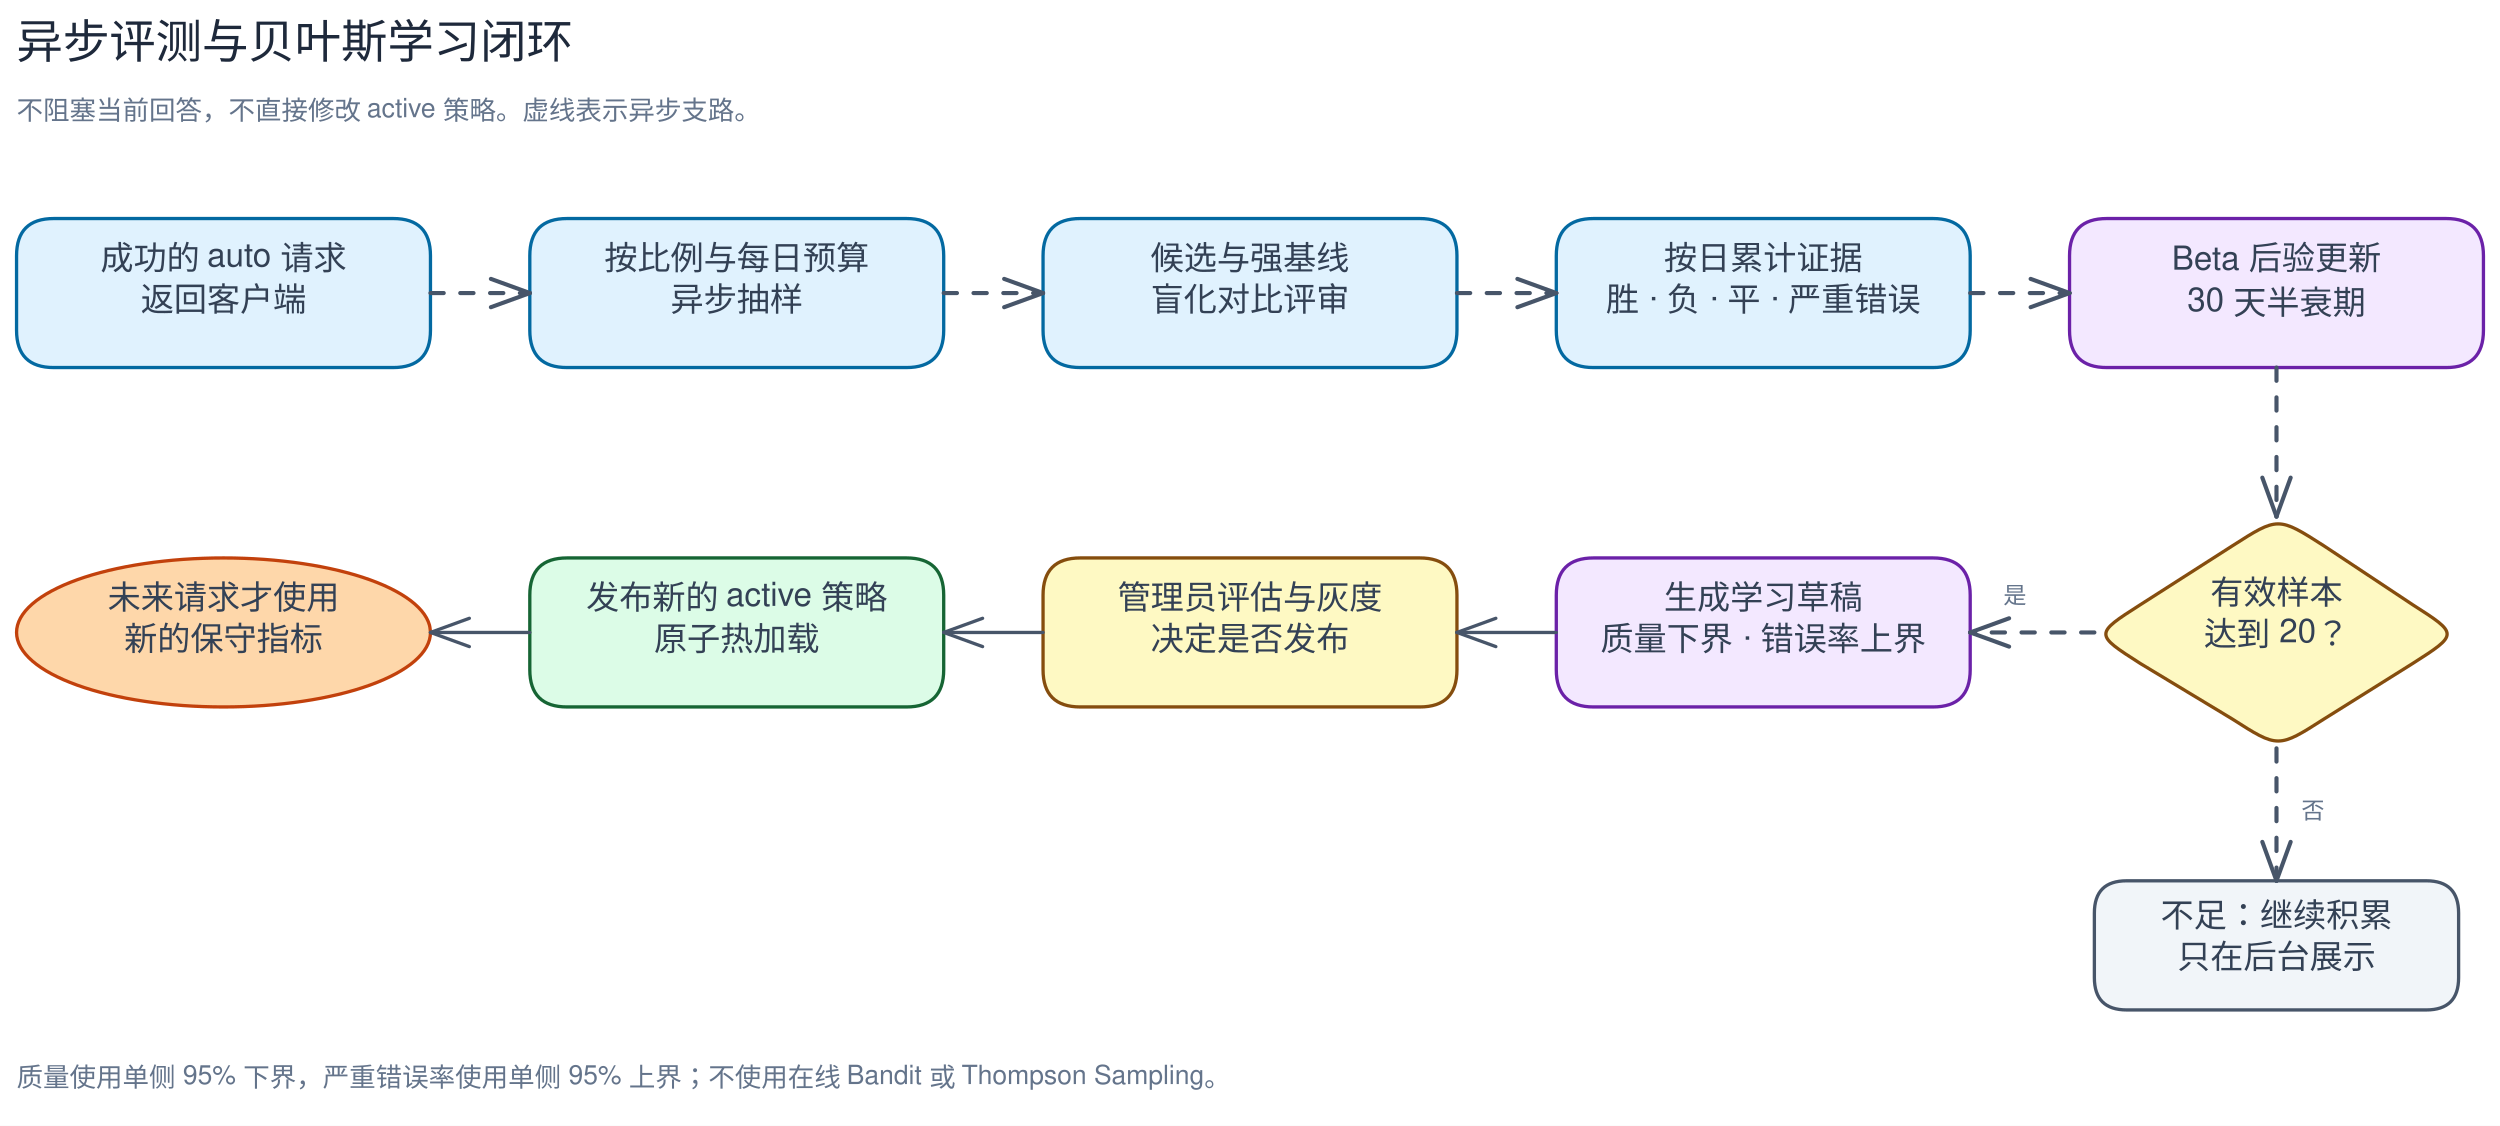
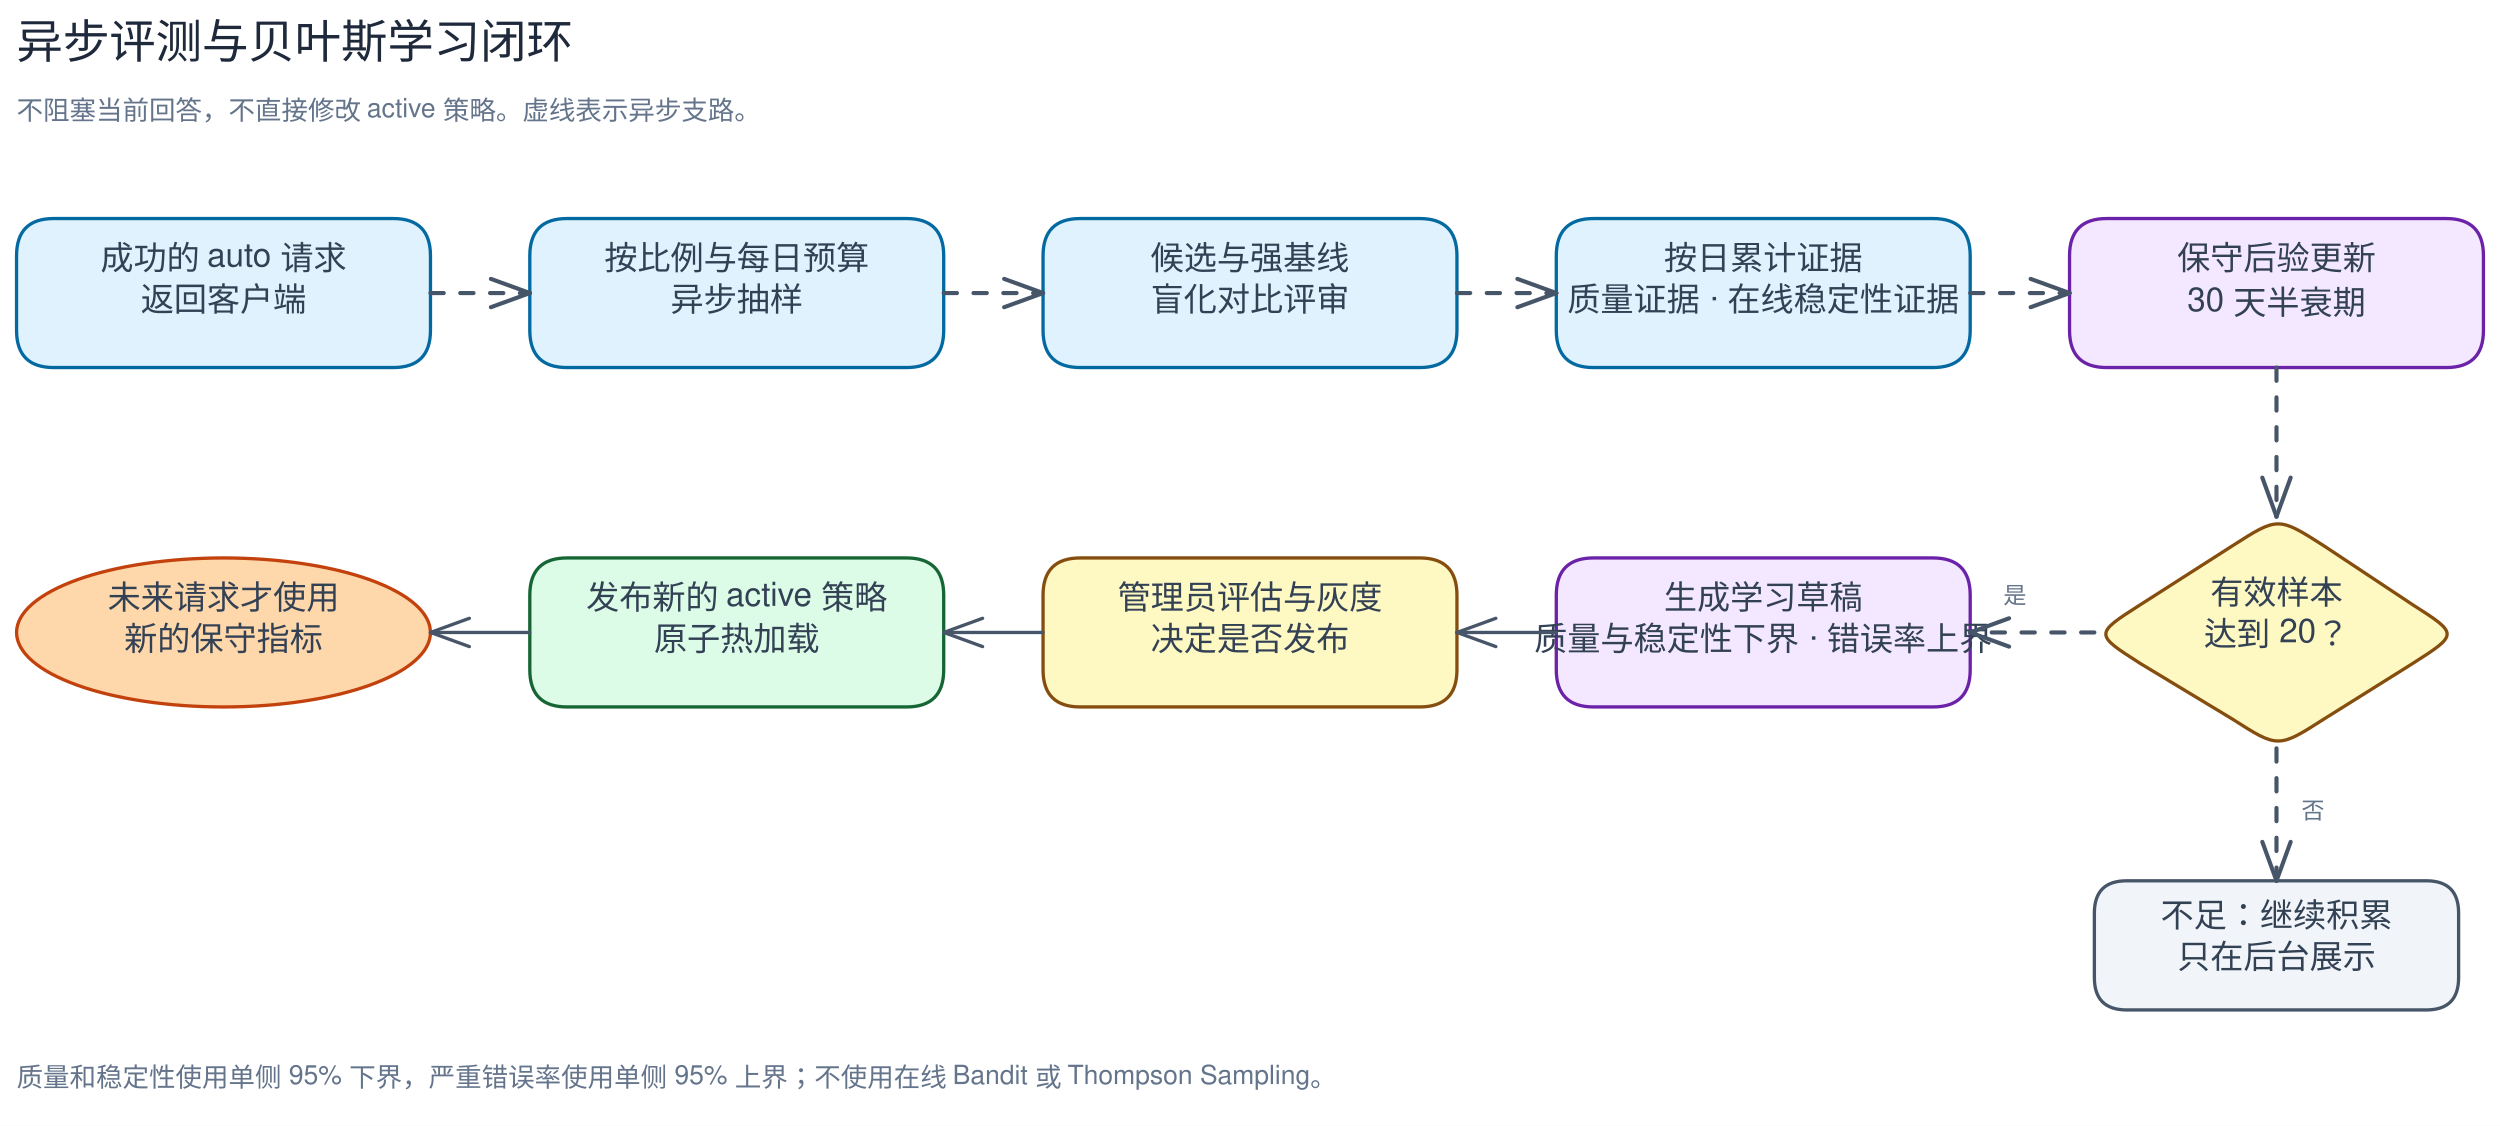
<svg xmlns="http://www.w3.org/2000/svg" version="1.1" viewBox="0 0 1510 680" width="1510" height="680">
  <defs>
    <style class="style-fonts">
      </style>
  </defs>
  <rect x="0" y="0" width="1510" height="680" fill="#ffffff" />
  <g transform="translate(10 10) rotate(0 450 20)">
    <text x="0" y="25.061" font-family="Helvetica, Segoe UI Emoji" font-size="28px" fill="#1e293b" text-anchor="start" style="white-space: pre;" direction="ltr" dominant-baseline="alphabetic">异步评测与贝叶斯学习闭环</text>
  </g>
  <g transform="translate(10 58) rotate(0 500 14)">
    <text x="0" y="14.32" font-family="Helvetica, Segoe UI Emoji" font-size="16px" fill="#64748b" text-anchor="start" style="white-space: pre;" direction="ltr" dominant-baseline="alphabetic">不阻塞当前回答，不直接修改 active 策略。虚线表示异步支路。</text>
  </g>
  <g stroke-linecap="round" transform="translate(10 132) rotate(0 125 45)">
    <path d="M22.5 0 C85.74 0, 148.97 0, 227.5 0 C242.5 0, 250 7.5, 250 22.5 C250 38.78, 250 55.07, 250 67.5 C250 82.5, 242.5 90, 227.5 90 C185.67 90, 143.84 90, 22.5 90 C7.5 90, 0 82.5, 0 67.5 C0 50.16, 0 32.82, 0 22.5 C0 7.5, 7.5 0, 22.5 0" stroke="none" stroke-width="0" fill="#e0f2fe" />
    <path d="M22.5 0 C73.66 0, 124.82 0, 227.5 0 M22.5 0 C104 0, 185.51 0, 227.5 0 M227.5 0 C242.5 0, 250 7.5, 250 22.5 M227.5 0 C242.5 0, 250 7.5, 250 22.5 M250 22.5 C250 35.24, 250 47.98, 250 67.5 M250 22.5 C250 39.23, 250 55.95, 250 67.5 M250 67.5 C250 82.5, 242.5 90, 227.5 90 M250 67.5 C250 82.5, 242.5 90, 227.5 90 M227.5 90 C167.09 90, 106.69 90, 22.5 90 M227.5 90 C170 90, 112.49 90, 22.5 90 M22.5 90 C7.5 90, 0 82.5, 0 67.5 M22.5 90 C7.5 90, 0 82.5, 0 67.5 M0 67.5 C0 49.85, 0 32.2, 0 22.5 M0 67.5 C0 54.18, 0 40.85, 0 22.5 M0 22.5 C0 7.5, 7.5 0, 22.5 0 M0 22.5 C0 7.5, 7.5 0, 22.5 0" stroke="#0369a1" stroke-width="2" fill="none" />
  </g>
  <g transform="translate(25 145) rotate(0 110 30)">
    <text x="110" y="17.9" font-family="Helvetica, Segoe UI Emoji" font-size="20px" fill="#334155" text-anchor="middle" style="white-space: pre;" direction="ltr" dominant-baseline="alphabetic">成功的 auto 请求</text>
    <text x="110" y="42.9" font-family="Helvetica, Segoe UI Emoji" font-size="20px" fill="#334155" text-anchor="middle" style="white-space: pre;" direction="ltr" dominant-baseline="alphabetic">返回客户端</text>
  </g>
  <g stroke-linecap="round" transform="translate(320 132) rotate(0 125 45)">
    <path d="M22.5 0 C93.93 0, 165.36 0, 227.5 0 C242.5 0, 250 7.5, 250 22.5 C250 32.06, 250 41.63, 250 67.5 C250 82.5, 242.5 90, 227.5 90 C171.15 90, 114.79 90, 22.5 90 C7.5 90, 0 82.5, 0 67.5 C0 55.27, 0 43.04, 0 22.5 C0 7.5, 7.5 0, 22.5 0" stroke="none" stroke-width="0" fill="#e0f2fe" />
    <path d="M22.5 0 C73.66 0, 124.83 0, 227.5 0 M22.5 0 C92.52 0, 162.54 0, 227.5 0 M227.5 0 C242.5 0, 250 7.5, 250 22.5 M227.5 0 C242.5 0, 250 7.5, 250 22.5 M250 22.5 C250 36.82, 250 51.13, 250 67.5 M250 22.5 C250 38.28, 250 54.06, 250 67.5 M250 67.5 C250 82.5, 242.5 90, 227.5 90 M250 67.5 C250 82.5, 242.5 90, 227.5 90 M227.5 90 C160.67 90, 93.84 90, 22.5 90 M227.5 90 C163.51 90, 99.52 90, 22.5 90 M22.5 90 C7.5 90, 0 82.5, 0 67.5 M22.5 90 C7.5 90, 0 82.5, 0 67.5 M0 67.5 C0 51.04, 0 34.58, 0 22.5 M0 67.5 C0 56.3, 0 45.1, 0 22.5 M0 22.5 C0 7.5, 7.5 0, 22.5 0 M0 22.5 C0 7.5, 7.5 0, 22.5 0" stroke="#0369a1" stroke-width="2" fill="none" />
  </g>
  <g transform="translate(335 145) rotate(0 110 30)">
    <text x="110" y="17.9" font-family="Helvetica, Segoe UI Emoji" font-size="20px" fill="#334155" text-anchor="middle" style="white-space: pre;" direction="ltr" dominant-baseline="alphabetic">按比例与每日预算</text>
    <text x="110" y="42.9" font-family="Helvetica, Segoe UI Emoji" font-size="20px" fill="#334155" text-anchor="middle" style="white-space: pre;" direction="ltr" dominant-baseline="alphabetic">异步抽样</text>
  </g>
  <g stroke-linecap="round" transform="translate(630 132) rotate(0 125 45)">
    <path d="M22.5 0 C102.12 0, 181.75 0, 227.5 0 C242.5 0, 250 7.5, 250 22.5 C250 34.35, 250 46.19, 250 67.5 C250 82.5, 242.5 90, 227.5 90 C156.62 90, 85.75 90, 22.5 90 C7.5 90, 0 82.5, 0 67.5 C0 51.38, 0 35.25, 0 22.5 C0 7.5, 7.5 0, 22.5 0" stroke="none" stroke-width="0" fill="#e0f2fe" />
    <path d="M22.5 0 C73.67 0, 124.83 0, 227.5 0 M22.5 0 C81.04 0, 139.58 0, 227.5 0 M227.5 0 C242.5 0, 250 7.5, 250 22.5 M227.5 0 C242.5 0, 250 7.5, 250 22.5 M250 22.5 C250 38.39, 250 54.28, 250 67.5 M250 22.5 C250 37.34, 250 52.18, 250 67.5 M250 67.5 C250 82.5, 242.5 90, 227.5 90 M250 67.5 C250 82.5, 242.5 90, 227.5 90 M227.5 90 C154.24 90, 80.98 90, 22.5 90 M227.5 90 C157.02 90, 86.55 90, 22.5 90 M22.5 90 C7.5 90, 0 82.5, 0 67.5 M22.5 90 C7.5 90, 0 82.5, 0 67.5 M0 67.5 C0 52.23, 0 36.95, 0 22.5 M0 67.5 C0 58.42, 0 49.34, 0 22.5 M0 22.5 C0 7.5, 7.5 0, 22.5 0 M0 22.5 C0 7.5, 7.5 0, 22.5 0" stroke="#0369a1" stroke-width="2" fill="none" />
  </g>
  <g transform="translate(645 145) rotate(0 110 30)">
    <text x="110" y="17.9" font-family="Helvetica, Segoe UI Emoji" font-size="20px" fill="#334155" text-anchor="middle" style="white-space: pre;" direction="ltr" dominant-baseline="alphabetic">候选与强基线</text>
    <text x="110" y="42.9" font-family="Helvetica, Segoe UI Emoji" font-size="20px" fill="#334155" text-anchor="middle" style="white-space: pre;" direction="ltr" dominant-baseline="alphabetic">盲化对比评审</text>
  </g>
  <g stroke-linecap="round" transform="translate(940 132) rotate(0 125 45)">
    <path d="M22.5 0 C69.32 0, 116.13 0, 227.5 0 C242.5 0, 250 7.5, 250 22.5 C250 36.63, 250 50.76, 250 67.5 C250 82.5, 242.5 90, 227.5 90 C183.1 90, 138.7 90, 22.5 90 C7.5 90, 0 82.5, 0 67.5 C0 56.48, 0 45.47, 0 22.5 C0 7.5, 7.5 0, 22.5 0" stroke="none" stroke-width="0" fill="#e0f2fe" />
    <path d="M22.5 0 C73.67 0, 124.84 0, 227.5 0 M22.5 0 C69.56 0, 116.61 0, 227.5 0 M227.5 0 C242.5 0, 250 7.5, 250 22.5 M227.5 0 C242.5 0, 250 7.5, 250 22.5 M250 22.5 C250 39.97, 250 57.43, 250 67.5 M250 22.5 C250 36.4, 250 50.29, 250 67.5 M250 67.5 C250 82.5, 242.5 90, 227.5 90 M250 67.5 C250 82.5, 242.5 90, 227.5 90 M227.5 90 C147.82 90, 68.13 90, 22.5 90 M227.5 90 C150.54 90, 73.57 90, 22.5 90 M22.5 90 C7.5 90, 0 82.5, 0 67.5 M22.5 90 C7.5 90, 0 82.5, 0 67.5 M0 67.5 C0 53.41, 0 39.33, 0 22.5 M0 67.5 C0 51.54, 0 35.59, 0 22.5 M0 22.5 C0 7.5, 7.5 0, 22.5 0 M0 22.5 C0 7.5, 7.5 0, 22.5 0" stroke="#0369a1" stroke-width="2" fill="none" />
  </g>
  <g transform="translate(955 145) rotate(0 110 30)">
    <text x="110" y="17.9" font-family="Helvetica, Segoe UI Emoji" font-size="20px" fill="#334155" text-anchor="middle" style="white-space: pre;" direction="ltr" dominant-baseline="alphabetic">按日累计证据</text>
-     <text x="110" y="42.9" font-family="Helvetica, Segoe UI Emoji" font-size="20px" fill="#334155" text-anchor="middle" style="white-space: pre;" direction="ltr" dominant-baseline="alphabetic">胜 · 负 · 平 · 严重错误</text>
+     <text x="110" y="42.9" font-family="Helvetica, Segoe UI Emoji" font-size="20px" fill="#334155" text-anchor="middle" style="white-space: pre;" direction="ltr" dominant-baseline="alphabetic">质量证据 · 在线稳定性证据</text>
  </g>
  <g stroke-linecap="round" transform="translate(1250 132) rotate(0 125 45)">
    <path d="M22.5 0 C77.51 0, 132.52 0, 227.5 0 C242.5 0, 250 7.5, 250 22.5 C250 38.91, 250 55.32, 250 67.5 C250 82.5, 242.5 90, 227.5 90 C168.58 90, 109.66 90, 22.5 90 C7.5 90, 0 82.5, 0 67.5 C0 52.59, 0 37.69, 0 22.5 C0 7.5, 7.5 0, 22.5 0" stroke="none" stroke-width="0" fill="#f3e8ff" />
    <path d="M22.5 0 C73.67 0, 124.84 0, 227.5 0 M22.5 0 C99.07 0, 175.65 0, 227.5 0 M227.5 0 C242.5 0, 250 7.5, 250 22.5 M227.5 0 C242.5 0, 250 7.5, 250 22.5 M250 22.5 C250 32.54, 250 42.58, 250 67.5 M250 22.5 C250 35.45, 250 48.41, 250 67.5 M250 67.5 C250 82.5, 242.5 90, 227.5 90 M250 67.5 C250 82.5, 242.5 90, 227.5 90 M227.5 90 C182.39 90, 137.28 90, 22.5 90 M227.5 90 C185.05 90, 142.6 90, 22.5 90 M22.5 90 C7.5 90, 0 82.5, 0 67.5 M22.5 90 C7.5 90, 0 82.5, 0 67.5 M0 67.5 C0 54.6, 0 41.7, 0 22.5 M0 67.5 C0 53.67, 0 39.83, 0 22.5 M0 22.5 C0 7.5, 7.5 0, 22.5 0 M0 22.5 C0 7.5, 7.5 0, 22.5 0" stroke="#6b21a8" stroke-width="2" fill="none" />
  </g>
  <g transform="translate(1265 145) rotate(0 110 30)">
-     <text x="110" y="17.9" font-family="Helvetica, Segoe UI Emoji" font-size="20px" fill="#334155" text-anchor="middle" style="white-space: pre;" direction="ltr" dominant-baseline="alphabetic">Beta 后验更新</text>
+     <text x="110" y="17.9" font-family="Helvetica, Segoe UI Emoji" font-size="20px" fill="#334155" text-anchor="middle" style="white-space: pre;" direction="ltr" dominant-baseline="alphabetic">保守后验更新</text>
    <text x="110" y="42.9" font-family="Helvetica, Segoe UI Emoji" font-size="20px" fill="#334155" text-anchor="middle" style="white-space: pre;" direction="ltr" dominant-baseline="alphabetic">30 天半衰期</text>
  </g>
  <g stroke-linecap="round" transform="translate(1265 312) rotate(0 110 70)">
    <path d="M138.75 17.75 C155.24 28.7, 171.74 39.64, 192.25 53.25 C220 71, 220 71, 192.25 88.75 C180.73 95.97, 169.2 103.18, 138.75 122.25 C111 140, 111 140, 83.25 122.25 C63.37 110.25, 43.48 98.25, 27.75 88.75 C0 71, 0 71, 27.75 53.25 C39.84 45.52, 51.92 37.79, 83.25 17.75 C111 0, 111 0, 138.75 17.75" stroke="none" stroke-width="0" fill="#fef9c3" />
    <path d="M138.75 17.75 C152.1 26.61, 165.46 35.47, 192.25 53.25 M138.75 17.75 C155.74 29.02, 172.72 40.29, 192.25 53.25 M192.25 53.25 C220 71, 220 71, 192.25 88.75 M192.25 53.25 C220 71, 220 71, 192.25 88.75 M192.25 88.75 C178.44 97.4, 164.63 106.05, 138.75 122.25 M192.25 88.75 C177.97 97.69, 163.69 106.63, 138.75 122.25 M138.75 122.25 C111 140, 111 140, 83.25 122.25 M138.75 122.25 C111 140, 111 140, 83.25 122.25 M83.25 122.25 C69.3 113.83, 55.35 105.41, 27.75 88.75 M83.25 122.25 C70 114.25, 56.75 106.26, 27.75 88.75 M27.75 88.75 C0 71, 0 71, 27.75 53.25 M27.75 88.75 C0 71, 0 71, 27.75 53.25 M27.75 53.25 C42.2 44.01, 56.64 34.77, 83.25 17.75 M27.75 53.25 C42.19 44.01, 56.64 34.77, 83.25 17.75 M83.25 17.75 C111 0, 111 0, 138.75 17.75 M83.25 17.75 C111 0, 111 0, 138.75 17.75" stroke="#854d0e" stroke-width="2" fill="none" />
  </g>
  <g transform="translate(1300 347) rotate(0 75 35)">
    <text x="75" y="17.9" font-family="Helvetica, Segoe UI Emoji" font-size="20px" fill="#334155" text-anchor="middle" style="white-space: pre;" direction="ltr" dominant-baseline="alphabetic">有效样本</text>
    <text x="75" y="42.9" font-family="Helvetica, Segoe UI Emoji" font-size="20px" fill="#334155" text-anchor="middle" style="white-space: pre;" direction="ltr" dominant-baseline="alphabetic">达到 20？</text>
  </g>
  <g stroke-linecap="round" transform="translate(1265 532) rotate(0 110 39)">
    <path d="M19.5 0 C82.54 0, 145.58 0, 200.5 0 C213.5 0, 220 6.5, 220 19.5 C220 29.88, 220 40.26, 220 58.5 C220 71.5, 213.5 78, 200.5 78 C159.03 78, 117.56 78, 19.5 78 C6.5 78, 0 71.5, 0 58.5 C0 46.64, 0 34.77, 0 19.5 C0 6.5, 6.5 0, 19.5 0" stroke="none" stroke-width="0" fill="#f1f5f9" />
    <path d="M19.5 0 C64.68 0, 109.86 0, 200.5 0 M19.5 0 C66.83 0, 114.17 0, 200.5 0 M200.5 0 C213.5 0, 220 6.5, 220 19.5 M200.5 0 C213.5 0, 220 6.5, 220 19.5 M220 19.5 C220 30.93, 220 42.37, 220 58.5 M220 19.5 C220 29.09, 220 38.68, 220 58.5 M220 58.5 C220 71.5, 213.5 78, 200.5 78 M220 58.5 C220 71.5, 213.5 78, 200.5 78 M200.5 78 C149.32 78, 98.15 78, 19.5 78 M200.5 78 C151.57 78, 102.63 78, 19.5 78 M19.5 78 C6.5 78, 0 71.5, 0 58.5 M19.5 78 C6.5 78, 0 71.5, 0 58.5 M0 58.5 C0 49.38, 0 40.26, 0 19.5 M0 58.5 C0 50.19, 0 41.88, 0 19.5 M0 19.5 C0 6.5, 6.5 0, 19.5 0 M0 19.5 C0 6.5, 6.5 0, 19.5 0" stroke="#475569" stroke-width="2" fill="none" />
  </g>
  <g transform="translate(1280 542) rotate(0 95 27)">
    <text x="95" y="17.9" font-family="Helvetica, Segoe UI Emoji" font-size="20px" fill="#334155" text-anchor="middle" style="white-space: pre;" direction="ltr" dominant-baseline="alphabetic">不足：继续积累</text>
    <text x="95" y="42.9" font-family="Helvetica, Segoe UI Emoji" font-size="20px" fill="#334155" text-anchor="middle" style="white-space: pre;" direction="ltr" dominant-baseline="alphabetic">只在后台展示</text>
  </g>
  <g stroke-linecap="round" transform="translate(940 337) rotate(0 125 45)">
    <path d="M22.5 0 C102.09 0, 181.68 0, 227.5 0 C242.5 0, 250 7.5, 250 22.5 C250 36.76, 250 51.01, 250 67.5 C250 82.5, 242.5 90, 227.5 90 C166.01 90, 104.52 90, 22.5 90 C7.5 90, 0 82.5, 0 67.5 C0 49.92, 0 32.34, 0 22.5 C0 7.5, 7.5 0, 22.5 0" stroke="none" stroke-width="0" fill="#f3e8ff" />
    <path d="M22.5 0 C73.68 0, 124.85 0, 227.5 0 M22.5 0 C64.63 0, 106.75 0, 227.5 0 M227.5 0 C242.5 0, 250 7.5, 250 22.5 M227.5 0 C242.5 0, 250 7.5, 250 22.5 M250 22.5 C250 37.27, 250 52.04, 250 67.5 M250 22.5 C250 32.62, 250 42.75, 250 67.5 M250 67.5 C250 82.5, 242.5 90, 227.5 90 M250 67.5 C250 82.5, 242.5 90, 227.5 90 M227.5 90 C163.11 90, 98.73 90, 22.5 90 M227.5 90 C165.59 90, 103.68 90, 22.5 90 M22.5 90 C7.5 90, 0 82.5, 0 67.5 M22.5 90 C7.5 90, 0 82.5, 0 67.5 M0 67.5 C0 58.16, 0 48.82, 0 22.5 M0 67.5 C0 51.03, 0 34.57, 0 22.5 M0 22.5 C0 7.5, 7.5 0, 22.5 0 M0 22.5 C0 7.5, 7.5 0, 22.5 0" stroke="#6b21a8" stroke-width="2" fill="none" />
  </g>
  <g transform="translate(955 350) rotate(0 110 30)">
    <text x="110" y="17.9" font-family="Helvetica, Segoe UI Emoji" font-size="20px" fill="#334155" text-anchor="middle" style="white-space: pre;" direction="ltr" dominant-baseline="alphabetic">生成学习草稿</text>
-     <text x="110" y="42.9" font-family="Helvetica, Segoe UI Emoji" font-size="20px" fill="#334155" text-anchor="middle" style="white-space: pre;" direction="ltr" dominant-baseline="alphabetic">质量下界 · 错误率上界</text>
+     <text x="110" y="42.9" font-family="Helvetica, Segoe UI Emoji" font-size="20px" fill="#334155" text-anchor="middle" style="white-space: pre;" direction="ltr" dominant-baseline="alphabetic">质量与稳定性下界 · 错误率上界</text>
  </g>
  <g stroke-linecap="round" transform="translate(630 337) rotate(0 125 45)">
    <path d="M22.5 0 C69.28 0, 116.07 0, 227.5 0 C242.5 0, 250 7.5, 250 22.5 C250 39.04, 250 55.58, 250 67.5 C250 82.5, 242.5 90, 227.5 90 C151.49 90, 75.47 90, 22.5 90 C7.5 90, 0 82.5, 0 67.5 C0 55.03, 0 42.55, 0 22.5 C0 7.5, 7.5 0, 22.5 0" stroke="none" stroke-width="0" fill="#fef9c3" />
    <path d="M22.5 0 C73.68 0, 124.85 0, 227.5 0 M22.5 0 C94.14 0, 165.79 0, 227.5 0 M227.5 0 C242.5 0, 250 7.5, 250 22.5 M227.5 0 C242.5 0, 250 7.5, 250 22.5 M250 22.5 C250 38.84, 250 55.19, 250 67.5 M250 22.5 C250 31.68, 250 40.86, 250 67.5 M250 67.5 C250 82.5, 242.5 90, 227.5 90 M250 67.5 C250 82.5, 242.5 90, 227.5 90 M227.5 90 C156.69 90, 85.88 90, 22.5 90 M227.5 90 C159.11 90, 90.71 90, 22.5 90 M22.5 90 C7.5 90, 0 82.5, 0 67.5 M22.5 90 C7.5 90, 0 82.5, 0 67.5 M0 67.5 C0 50.35, 0 33.2, 0 22.5 M0 67.5 C0 53.16, 0 38.81, 0 22.5 M0 22.5 C0 7.5, 7.5 0, 22.5 0 M0 22.5 C0 7.5, 7.5 0, 22.5 0" stroke="#854d0e" stroke-width="2" fill="none" />
  </g>
  <g transform="translate(645 350) rotate(0 110 30)">
    <text x="110" y="17.9" font-family="Helvetica, Segoe UI Emoji" font-size="20px" fill="#334155" text-anchor="middle" style="white-space: pre;" direction="ltr" dominant-baseline="alphabetic">管理员评估与灰度</text>
    <text x="110" y="42.9" font-family="Helvetica, Segoe UI Emoji" font-size="20px" fill="#334155" text-anchor="middle" style="white-space: pre;" direction="ltr" dominant-baseline="alphabetic">决定是否发布</text>
  </g>
  <g stroke-linecap="round" transform="translate(320 337) rotate(0 125 45)">
    <path d="M22.5 0 C77.48 0, 132.46 0, 227.5 0 C242.5 0, 250 7.5, 250 22.5 C250 32.32, 250 42.14, 250 67.5 C250 82.5, 242.5 90, 227.5 90 C177.96 90, 128.43 90, 22.5 90 C7.5 90, 0 82.5, 0 67.5 C0 51.13, 0 34.77, 0 22.5 C0 7.5, 7.5 0, 22.5 0" stroke="none" stroke-width="0" fill="#dcfce7" />
    <path d="M22.5 0 C73.68 0, 124.86 0, 227.5 0 M22.5 0 C82.66 0, 142.82 0, 227.5 0 M227.5 0 C242.5 0, 250 7.5, 250 22.5 M227.5 0 C242.5 0, 250 7.5, 250 22.5 M250 22.5 C250 40.42, 250 58.34, 250 67.5 M250 22.5 C250 39.74, 250 56.98, 250 67.5 M250 67.5 C250 82.5, 242.5 90, 227.5 90 M250 67.5 C250 82.5, 242.5 90, 227.5 90 M227.5 90 C150.26 90, 73.02 90, 22.5 90 M227.5 90 C152.62 90, 77.74 90, 22.5 90 M22.5 90 C7.5 90, 0 82.5, 0 67.5 M22.5 90 C7.5 90, 0 82.5, 0 67.5 M0 67.5 C0 51.54, 0 35.57, 0 22.5 M0 67.5 C0 55.28, 0 43.06, 0 22.5 M0 22.5 C0 7.5, 7.5 0, 22.5 0 M0 22.5 C0 7.5, 7.5 0, 22.5 0" stroke="#166534" stroke-width="2" fill="none" />
  </g>
  <g transform="translate(335 350) rotate(0 110 30)">
    <text x="110" y="17.9" font-family="Helvetica, Segoe UI Emoji" font-size="20px" fill="#334155" text-anchor="middle" style="white-space: pre;" direction="ltr" dominant-baseline="alphabetic">发布新的 active 策略</text>
    <text x="110" y="42.9" font-family="Helvetica, Segoe UI Emoji" font-size="20px" fill="#334155" text-anchor="middle" style="white-space: pre;" direction="ltr" dominant-baseline="alphabetic">原子热加载</text>
  </g>
  <g stroke-linecap="round" transform="translate(10 337) rotate(0 125 45)">
    <path d="M250 45 C250 46.47, 249.8 47.95, 249.4 49.41 C249 50.87, 248.39 52.34, 247.6 53.78 C246.8 55.22, 245.8 56.66, 244.62 58.06 C243.43 59.47, 242.05 60.86, 240.48 62.22 C238.92 63.58, 237.17 64.92, 235.24 66.21 C233.31 67.51, 231.2 68.78, 228.93 70 C226.66 71.22, 224.22 72.41, 221.63 73.55 C219.04 74.68, 216.28 75.78, 213.39 76.82 C210.5 77.86, 207.46 78.85, 204.3 79.79 C201.14 80.72, 197.84 81.6, 194.45 82.42 C191.05 83.23, 187.53 83.99, 183.92 84.69 C180.32 85.38, 176.61 86.01, 172.84 86.57 C169.06 87.14, 165.19 87.64, 161.29 88.06 C157.38 88.49, 153.39 88.85, 149.39 89.14 C145.38 89.42, 141.32 89.64, 137.25 89.78 C133.19 89.93, 129.08 90, 125 90 C120.92 90, 116.81 89.93, 112.75 89.78 C108.68 89.64, 104.62 89.42, 100.61 89.14 C96.61 88.85, 92.62 88.49, 88.71 88.06 C84.81 87.64, 80.94 87.14, 77.16 86.57 C73.39 86.01, 69.68 85.38, 66.08 84.69 C62.47 83.99, 58.95 83.23, 55.55 82.42 C52.16 81.6, 48.86 80.72, 45.7 79.79 C42.54 78.85, 39.5 77.86, 36.61 76.82 C33.72 75.78, 30.96 74.68, 28.37 73.55 C25.78 72.41, 23.34 71.22, 21.07 70 C18.8 68.78, 16.69 67.51, 14.76 66.21 C12.83 64.92, 11.08 63.58, 9.52 62.22 C7.95 60.86, 6.57 59.47, 5.38 58.06 C4.2 56.66, 3.2 55.22, 2.4 53.78 C1.61 52.34, 1 50.87, 0.6 49.41 C0.2 47.95, 0 46.47, 0 45 C0 43.53, 0.2 42.05, 0.6 40.59 C1 39.13, 1.61 37.66, 2.4 36.22 C3.2 34.78, 4.2 33.34, 5.38 31.94 C6.57 30.53, 7.95 29.14, 9.52 27.78 C11.08 26.42, 12.83 25.08, 14.76 23.79 C16.69 22.49, 18.8 21.22, 21.07 20 C23.34 18.78, 25.78 17.59, 28.37 16.45 C30.96 15.32, 33.72 14.22, 36.61 13.18 C39.5 12.14, 42.54 11.15, 45.7 10.21 C48.86 9.28, 52.16 8.4, 55.55 7.58 C58.95 6.77, 62.47 6.01, 66.08 5.31 C69.68 4.62, 73.39 3.99, 77.16 3.43 C80.94 2.86, 84.81 2.36, 88.71 1.94 C92.62 1.51, 96.61 1.15, 100.61 0.86 C104.62 0.58, 108.68 0.36, 112.75 0.22 C116.81 0.07, 120.92 0, 125 0 C129.08 0, 133.19 0.07, 137.25 0.22 C141.32 0.36, 145.38 0.58, 149.39 0.86 C153.39 1.15, 157.38 1.51, 161.29 1.94 C165.19 2.36, 169.06 2.86, 172.84 3.43 C176.61 3.99, 180.32 4.62, 183.92 5.31 C187.53 6.01, 191.05 6.77, 194.45 7.58 C197.84 8.4, 201.14 9.28, 204.3 10.21 C207.46 11.15, 210.5 12.14, 213.39 13.18 C216.28 14.22, 219.04 15.32, 221.63 16.45 C224.22 17.59, 226.66 18.78, 228.93 20 C231.2 21.22, 233.31 22.49, 235.24 23.79 C237.17 25.08, 238.92 26.42, 240.48 27.78 C242.05 29.14, 243.43 30.53, 244.62 31.94 C245.8 33.34, 246.8 34.78, 247.6 36.22 C248.39 37.66, 249 39.13, 249.4 40.59 C249.8 42.05, 249.9 44.26, 250 45 C250.1 45.74, 250.1 44.26, 250 45" stroke="none" stroke-width="0" fill="#fed7aa" />
    <path d="M250 45 C250 46.47, 249.8 47.95, 249.4 49.41 C249 50.87, 248.39 52.34, 247.6 53.78 C246.8 55.22, 245.8 56.66, 244.62 58.06 C243.43 59.47, 242.05 60.86, 240.48 62.22 C238.92 63.58, 237.17 64.92, 235.24 66.21 C233.31 67.51, 231.2 68.78, 228.93 70 C226.66 71.22, 224.22 72.41, 221.63 73.55 C219.04 74.68, 216.28 75.78, 213.39 76.82 C210.5 77.86, 207.46 78.85, 204.3 79.79 C201.14 80.72, 197.84 81.6, 194.45 82.42 C191.05 83.23, 187.53 83.99, 183.92 84.69 C180.32 85.38, 176.61 86.01, 172.84 86.57 C169.06 87.14, 165.19 87.64, 161.29 88.06 C157.38 88.49, 153.39 88.85, 149.39 89.14 C145.38 89.42, 141.32 89.64, 137.25 89.78 C133.19 89.93, 129.08 90, 125 90 C120.92 90, 116.81 89.93, 112.75 89.78 C108.68 89.64, 104.62 89.42, 100.61 89.14 C96.61 88.85, 92.62 88.49, 88.71 88.06 C84.81 87.64, 80.94 87.14, 77.16 86.57 C73.39 86.01, 69.68 85.38, 66.08 84.69 C62.47 83.99, 58.95 83.23, 55.55 82.42 C52.16 81.6, 48.86 80.72, 45.7 79.79 C42.54 78.85, 39.5 77.86, 36.61 76.82 C33.72 75.78, 30.96 74.68, 28.37 73.55 C25.78 72.41, 23.34 71.22, 21.07 70 C18.8 68.78, 16.69 67.51, 14.76 66.21 C12.83 64.92, 11.08 63.58, 9.52 62.22 C7.95 60.86, 6.57 59.47, 5.38 58.06 C4.2 56.66, 3.2 55.22, 2.4 53.78 C1.61 52.34, 1 50.87, 0.6 49.41 C0.2 47.95, 0 46.47, 0 45 C0 43.53, 0.2 42.05, 0.6 40.59 C1 39.13, 1.61 37.66, 2.4 36.22 C3.2 34.78, 4.2 33.34, 5.38 31.94 C6.57 30.53, 7.95 29.14, 9.52 27.78 C11.08 26.42, 12.83 25.08, 14.76 23.79 C16.69 22.49, 18.8 21.22, 21.07 20 C23.34 18.78, 25.78 17.59, 28.37 16.45 C30.96 15.32, 33.72 14.22, 36.61 13.18 C39.5 12.14, 42.54 11.15, 45.7 10.21 C48.86 9.28, 52.16 8.4, 55.55 7.58 C58.95 6.77, 62.47 6.01, 66.08 5.31 C69.68 4.62, 73.39 3.99, 77.16 3.43 C80.94 2.86, 84.81 2.36, 88.71 1.94 C92.62 1.51, 96.61 1.15, 100.61 0.86 C104.62 0.58, 108.68 0.36, 112.75 0.22 C116.81 0.07, 120.92 0, 125 0 C129.08 0, 133.19 0.07, 137.25 0.22 C141.32 0.36, 145.38 0.58, 149.39 0.86 C153.39 1.15, 157.38 1.51, 161.29 1.94 C165.19 2.36, 169.06 2.86, 172.84 3.43 C176.61 3.99, 180.32 4.62, 183.92 5.31 C187.53 6.01, 191.05 6.77, 194.45 7.58 C197.84 8.4, 201.14 9.28, 204.3 10.21 C207.46 11.15, 210.5 12.14, 213.39 13.18 C216.28 14.22, 219.04 15.32, 221.63 16.45 C224.22 17.59, 226.66 18.78, 228.93 20 C231.2 21.22, 233.31 22.49, 235.24 23.79 C237.17 25.08, 238.92 26.42, 240.48 27.78 C242.05 29.14, 243.43 30.53, 244.62 31.94 C245.8 33.34, 246.8 34.78, 247.6 36.22 C248.39 37.66, 249 39.13, 249.4 40.59 C249.8 42.05, 249.9 44.26, 250 45 C250.1 45.74, 250.1 44.26, 250 45" stroke="#c2410c" stroke-width="2" fill="none" />
  </g>
  <g transform="translate(25 350) rotate(0 110 30)">
    <text x="110" y="17.9" font-family="Helvetica, Segoe UI Emoji" font-size="20px" fill="#334155" text-anchor="middle" style="white-space: pre;" direction="ltr" dominant-baseline="alphabetic">未来请求才使用</text>
    <text x="110" y="42.9" font-family="Helvetica, Segoe UI Emoji" font-size="20px" fill="#334155" text-anchor="middle" style="white-space: pre;" direction="ltr" dominant-baseline="alphabetic">新的保守指标</text>
  </g>
  <g stroke-linecap="round">
    <g transform="translate(260 177) rotate(0 30 0)">
      <path d="M0 0 C14.98 0, 29.96 0, 60 0" stroke="#475569" stroke-width="2.5" fill="none" stroke-dasharray="8 10" />
    </g>
    <g transform="translate(260 177) rotate(0 30 0)">
      <path d="M36.51 8.55 C42.37 6.42, 48.24 4.28, 60 0" stroke="#475569" stroke-width="2.5" fill="none" />
    </g>
    <g transform="translate(260 177) rotate(0 30 0)">
      <path d="M36.51 -8.55 C42.37 -6.42, 48.24 -4.28, 60 0" stroke="#475569" stroke-width="2.5" fill="none" />
    </g>
  </g>
  <mask />
  <g stroke-linecap="round">
    <g transform="translate(570 177) rotate(0 30 0)">
      <path d="M0 0 C14.98 0, 29.96 0, 60 0" stroke="#475569" stroke-width="2.5" fill="none" stroke-dasharray="8 10" />
    </g>
    <g transform="translate(570 177) rotate(0 30 0)">
      <path d="M36.51 8.55 C42.37 6.42, 48.24 4.28, 60 0" stroke="#475569" stroke-width="2.5" fill="none" />
    </g>
    <g transform="translate(570 177) rotate(0 30 0)">
      <path d="M36.51 -8.55 C42.37 -6.42, 48.24 -4.28, 60 0" stroke="#475569" stroke-width="2.5" fill="none" />
    </g>
  </g>
  <mask />
  <g stroke-linecap="round">
    <g transform="translate(880 177) rotate(0 30 0)">
      <path d="M0 0 C14.98 0, 29.96 0, 60 0" stroke="#475569" stroke-width="2.5" fill="none" stroke-dasharray="8 10" />
    </g>
    <g transform="translate(880 177) rotate(0 30 0)">
      <path d="M36.51 8.55 C42.37 6.42, 48.24 4.28, 60 0" stroke="#475569" stroke-width="2.5" fill="none" />
    </g>
    <g transform="translate(880 177) rotate(0 30 0)">
      <path d="M36.51 -8.55 C42.37 -6.42, 48.24 -4.28, 60 0" stroke="#475569" stroke-width="2.5" fill="none" />
    </g>
  </g>
  <mask />
  <g stroke-linecap="round">
    <g transform="translate(1190 177) rotate(0 30 0)">
      <path d="M0 0 C14.98 0, 29.96 0, 60 0" stroke="#475569" stroke-width="2.5" fill="none" stroke-dasharray="8 10" />
    </g>
    <g transform="translate(1190 177) rotate(0 30 0)">
      <path d="M36.51 8.55 C42.37 6.42, 48.24 4.28, 60 0" stroke="#475569" stroke-width="2.5" fill="none" />
    </g>
    <g transform="translate(1190 177) rotate(0 30 0)">
      <path d="M36.51 -8.55 C42.37 -6.42, 48.24 -4.28, 60 0" stroke="#475569" stroke-width="2.5" fill="none" />
    </g>
  </g>
  <mask />
  <g stroke-linecap="round">
    <g transform="translate(1375 222) rotate(0 0 45)">
      <path d="M0 0 C0 22.47, 0 44.94, 0 90" stroke="#475569" stroke-width="2.5" fill="none" stroke-dasharray="8 10" />
    </g>
    <g transform="translate(1375 222) rotate(0 0 45)">
      <path d="M-8.55 66.51 C-6.42 72.37, -4.28 78.24, 0 90" stroke="#475569" stroke-width="2.5" fill="none" />
    </g>
    <g transform="translate(1375 222) rotate(0 0 45)">
      <path d="M8.55 66.51 C6.42 72.37, 4.28 78.24, 0 90" stroke="#475569" stroke-width="2.5" fill="none" />
    </g>
  </g>
  <mask />
  <g stroke-linecap="round">
    <g transform="translate(1375 452) rotate(0 0 40)">
      <path d="M0 0 C0 19.98, 0 39.95, 0 80" stroke="#475569" stroke-width="2.5" fill="none" stroke-dasharray="8 10" />
    </g>
    <g transform="translate(1375 452) rotate(0 0 40)">
      <path d="M-8.55 56.51 C-6.42 62.37, -4.28 68.24, 0 80" stroke="#475569" stroke-width="2.5" fill="none" />
    </g>
    <g transform="translate(1375 452) rotate(0 0 40)">
      <path d="M8.55 56.51 C6.42 62.37, 4.28 68.24, 0 80" stroke="#475569" stroke-width="2.5" fill="none" />
    </g>
  </g>
  <mask />
  <g stroke-linecap="round">
    <g transform="translate(1265 382) rotate(0 -37.5 0)">
      <path d="M0 0 C-18.73 0, -37.45 0, -75 0" stroke="#475569" stroke-width="2.5" fill="none" stroke-dasharray="8 10" />
    </g>
    <g transform="translate(1265 382) rotate(0 -37.5 0)">
      <path d="M-51.51 -8.55 C-57.37 -6.42, -63.24 -4.28, -75 0" stroke="#475569" stroke-width="2.5" fill="none" />
    </g>
    <g transform="translate(1265 382) rotate(0 -37.5 0)">
      <path d="M-51.51 8.55 C-57.37 6.42, -63.24 4.28, -75 0" stroke="#475569" stroke-width="2.5" fill="none" />
    </g>
  </g>
  <mask />
  <g transform="translate(1390 482) rotate(0 15 12)">
    <text x="0" y="12.53" font-family="Helvetica, Segoe UI Emoji" font-size="14px" fill="#64748b" text-anchor="start" style="white-space: pre;" direction="ltr" dominant-baseline="alphabetic">否</text>
  </g>
  <g transform="translate(1210 352) rotate(0 15 12)">
    <text x="0" y="12.53" font-family="Helvetica, Segoe UI Emoji" font-size="14px" fill="#64748b" text-anchor="start" style="white-space: pre;" direction="ltr" dominant-baseline="alphabetic">是</text>
  </g>
  <g stroke-linecap="round">
    <g transform="translate(940 382) rotate(0 -30 0)">
      <path d="M0 0 C-14.98 0, -29.97 0, -60 0 M0 0 C-13.76 0, -27.53 0, -60 0" stroke="#475569" stroke-width="2" fill="none" />
    </g>
    <g transform="translate(940 382) rotate(0 -30 0)">
      <path d="M-36.51 -8.55 C-42.37 -6.42, -48.24 -4.28, -60 0 M-36.51 -8.55 C-41.9 -6.59, -47.29 -4.63, -60 0" stroke="#475569" stroke-width="2" fill="none" />
    </g>
    <g transform="translate(940 382) rotate(0 -30 0)">
      <path d="M-36.51 8.55 C-42.37 6.42, -48.24 4.28, -60 0 M-36.51 8.55 C-41.9 6.59, -47.29 4.63, -60 0" stroke="#475569" stroke-width="2" fill="none" />
    </g>
  </g>
  <mask />
  <g stroke-linecap="round">
    <g transform="translate(630 382) rotate(0 -30 0)">
      <path d="M0 0 C-14.98 0, -29.97 0, -60 0 M0 0 C-18.08 0, -36.17 0, -60 0" stroke="#475569" stroke-width="2" fill="none" />
    </g>
    <g transform="translate(630 382) rotate(0 -30 0)">
      <path d="M-36.51 -8.55 C-42.37 -6.42, -48.24 -4.28, -60 0 M-36.51 -8.55 C-43.59 -5.97, -50.67 -3.4, -60 0" stroke="#475569" stroke-width="2" fill="none" />
    </g>
    <g transform="translate(630 382) rotate(0 -30 0)">
      <path d="M-36.51 8.55 C-42.37 6.42, -48.24 4.28, -60 0 M-36.51 8.55 C-43.59 5.97, -50.67 3.4, -60 0" stroke="#475569" stroke-width="2" fill="none" />
    </g>
  </g>
  <mask />
  <g stroke-linecap="round">
    <g transform="translate(320 382) rotate(0 -30 0)">
      <path d="M0 0 C-14.98 0, -29.97 0, -60 0 M0 0 C-22.4 0, -44.81 0, -60 0" stroke="#475569" stroke-width="2" fill="none" />
    </g>
    <g transform="translate(320 382) rotate(0 -30 0)">
      <path d="M-36.51 -8.55 C-42.37 -6.42, -48.24 -4.28, -60 0 M-36.51 -8.55 C-45.28 -5.36, -54.05 -2.17, -60 0" stroke="#475569" stroke-width="2" fill="none" />
    </g>
    <g transform="translate(320 382) rotate(0 -30 0)">
      <path d="M-36.51 8.55 C-42.37 6.42, -48.24 4.28, -60 0 M-36.51 8.55 C-45.28 5.36, -54.05 2.17, -60 0" stroke="#475569" stroke-width="2" fill="none" />
    </g>
  </g>
  <mask />
  <g transform="translate(10 642) rotate(0 725 14)">
-     <text x="0" y="14.32" font-family="Helvetica, Segoe UI Emoji" font-size="16px" fill="#64748b" text-anchor="start" style="white-space: pre;" direction="ltr" dominant-baseline="alphabetic">质量使用单侧 95% 下界，严重错误率使用单侧 95% 上界；不使用在线 Bandit 或 Thompson Sampling。</text>
+     <text x="0" y="14.32" font-family="Helvetica, Segoe UI Emoji" font-size="16px" fill="#64748b" text-anchor="start" style="white-space: pre;" direction="ltr" dominant-baseline="alphabetic">质量和稳定性使用单侧 95% 下界，严重错误率使用单侧 95% 上界；不使用在线 Bandit 或 Thompson Sampling。</text>
  </g>
</svg>
